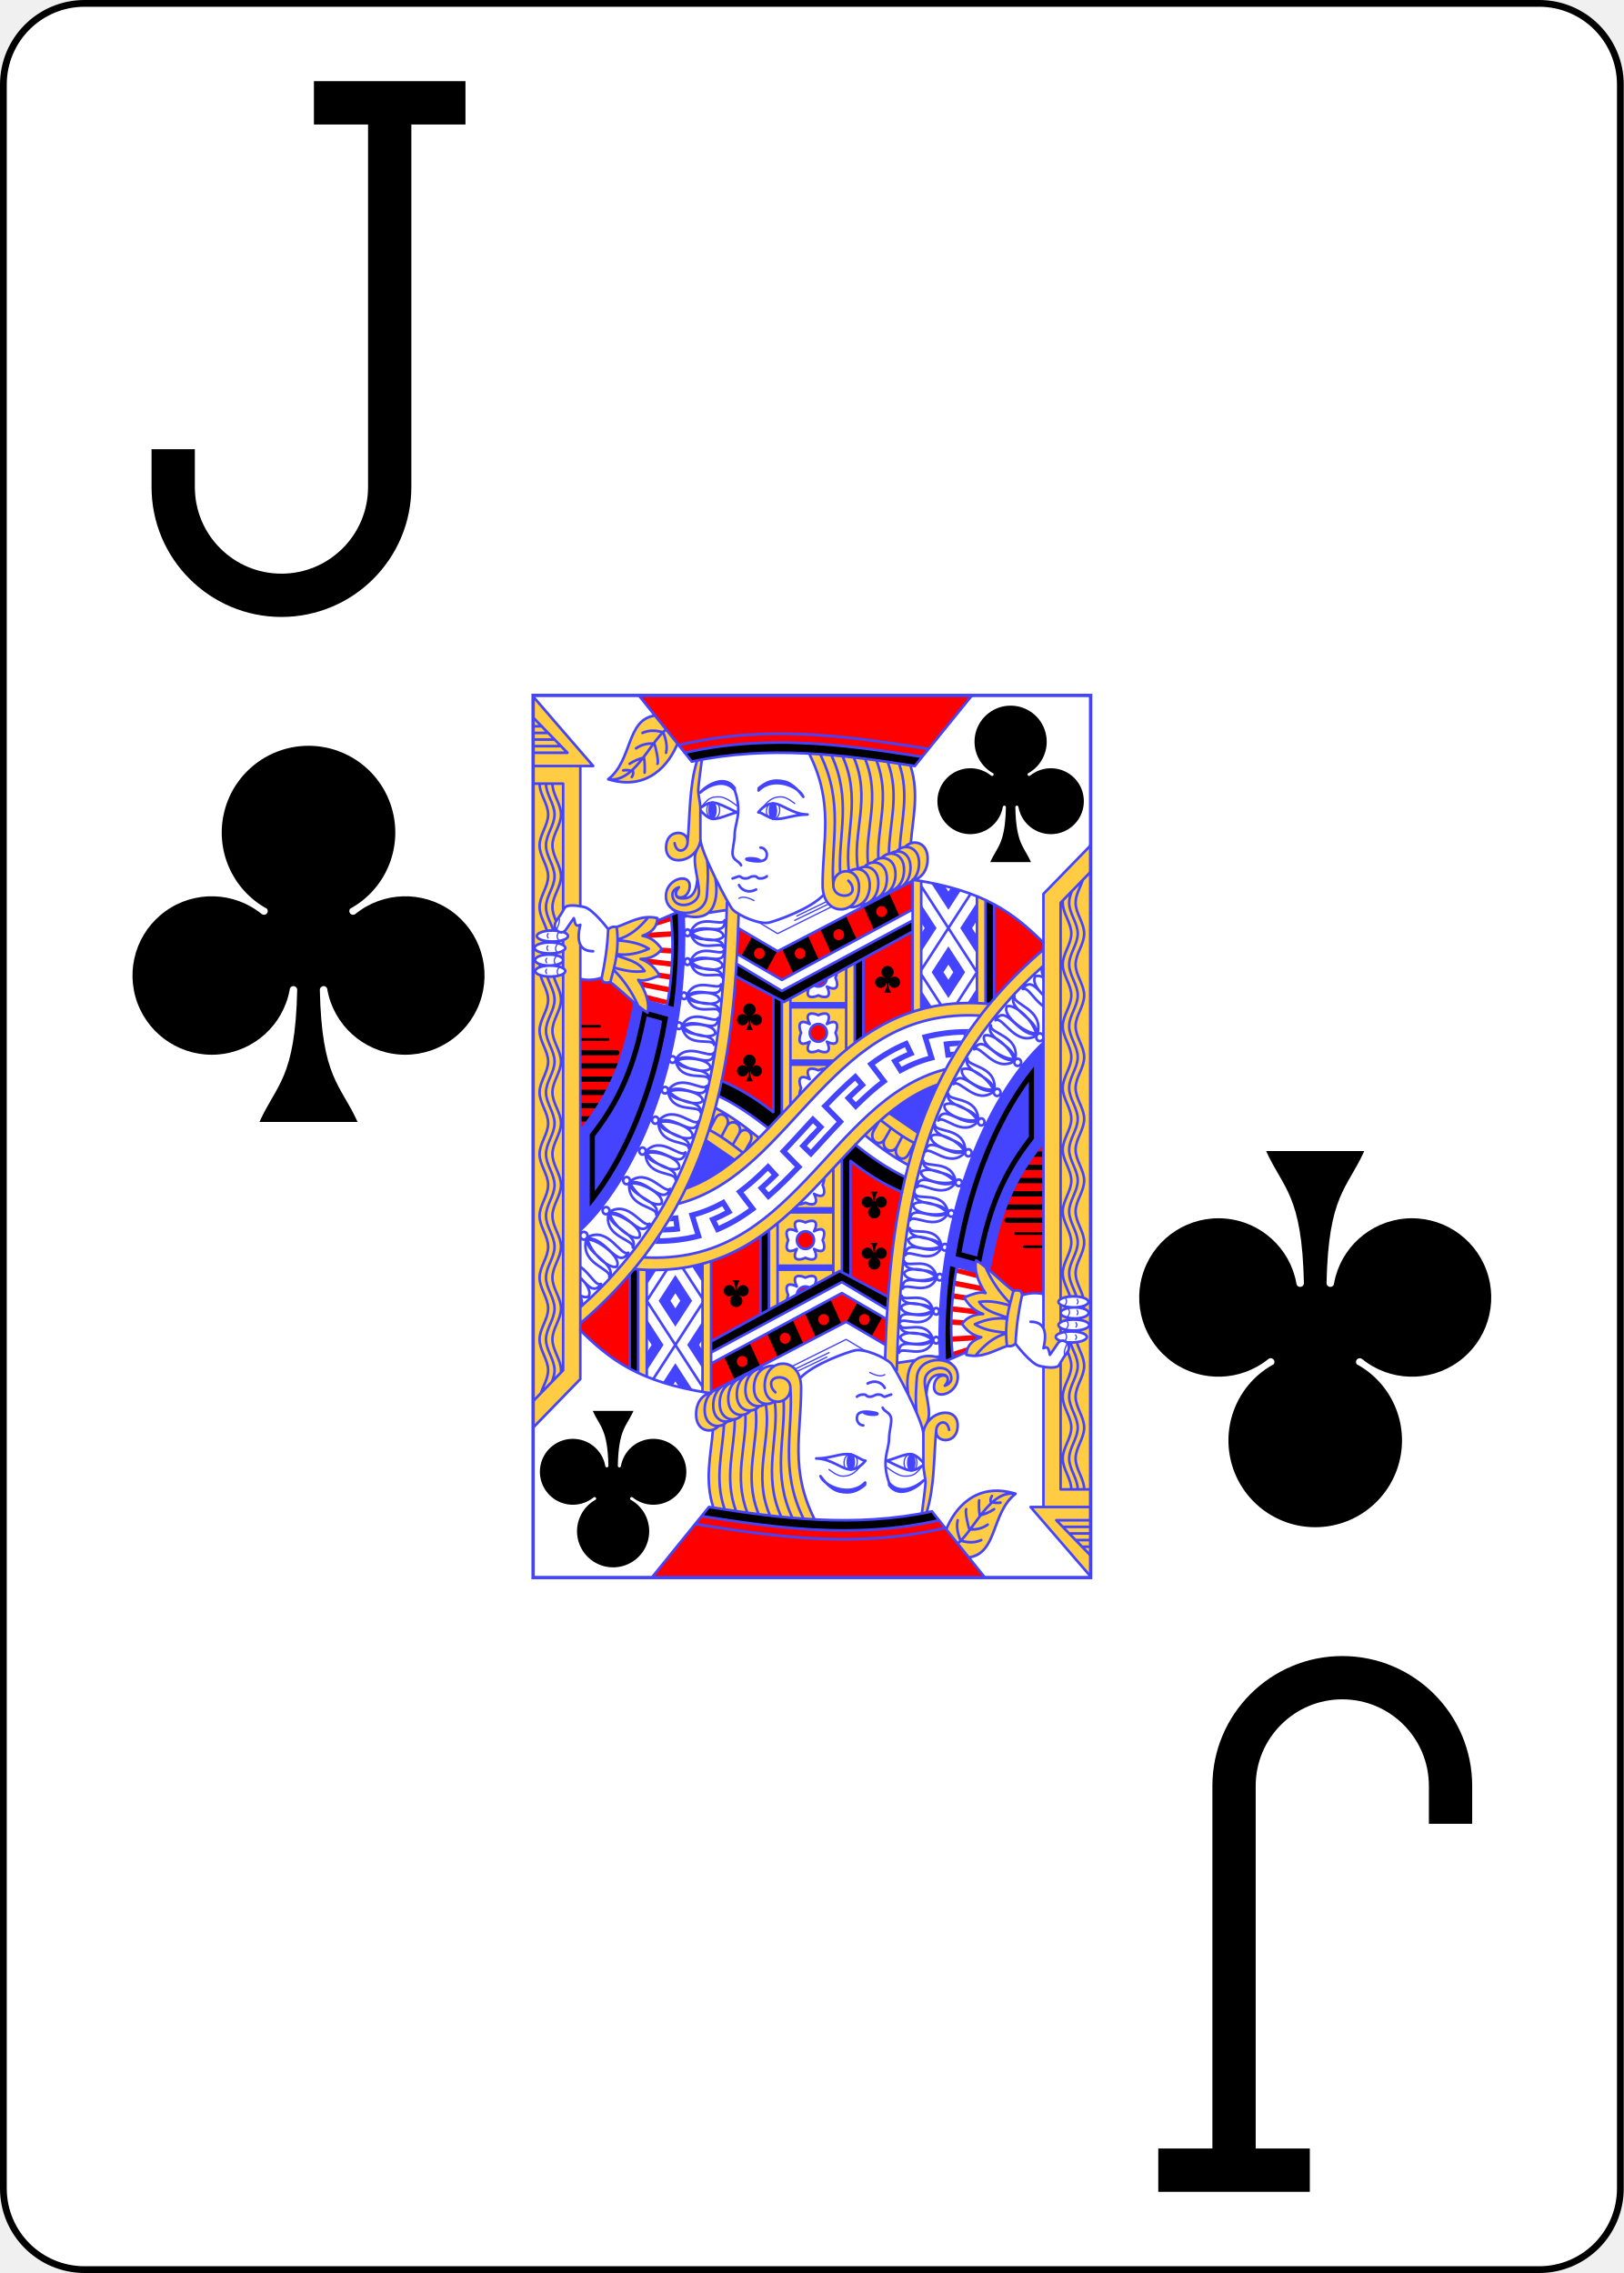
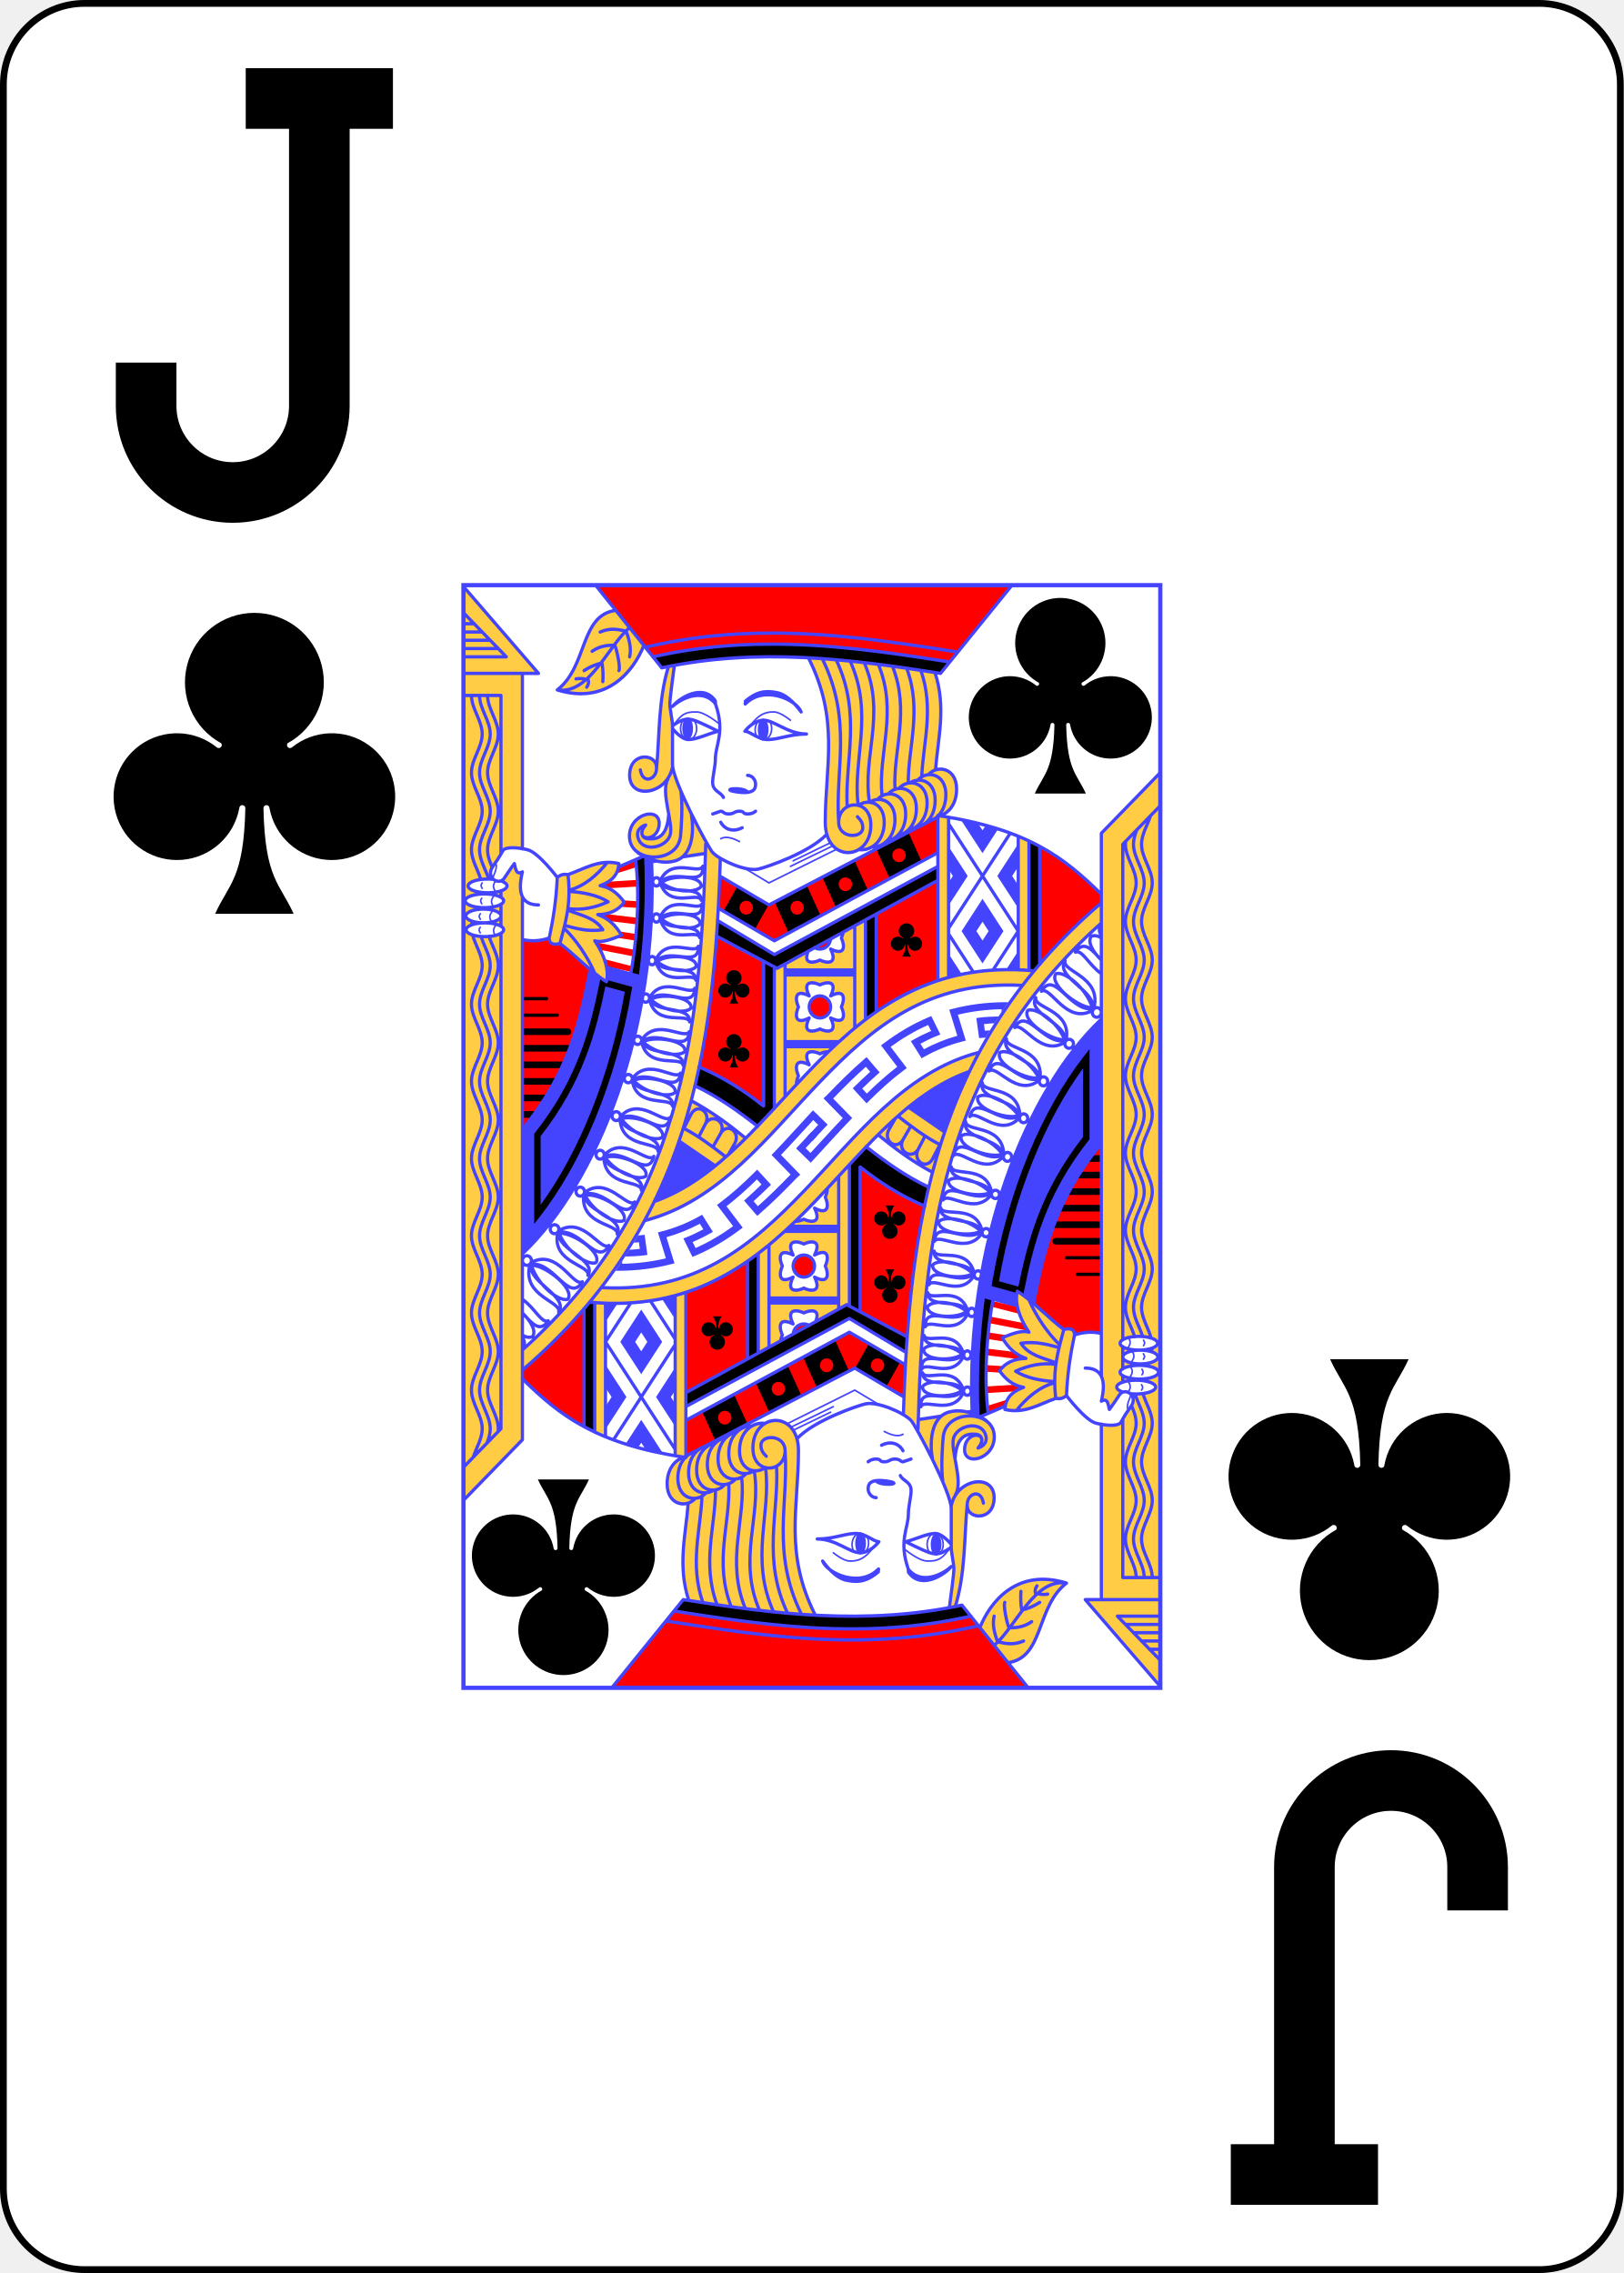
<svg xmlns="http://www.w3.org/2000/svg" xmlns:xlink="http://www.w3.org/1999/xlink" class="card" face="JC" height="3.5in" preserveAspectRatio="none" viewBox="-120 -168 240 336" width="2.5in">
  <defs>
-     <symbol id="VCJ" viewBox="-500 -500 1000 1000" preserveAspectRatio="xMinYMid">
-       <path d="M50 -460L250 -460M150 -460L150 250A100 100 0 0 1 -250 250L-250 220" stroke="black" stroke-width="80" stroke-linecap="square" stroke-miterlimit="1.5" fill="none" />
+     <symbol style="overflow:visible" id="VCJ" viewBox="-500 -500 1000 1000" preserveAspectRatio="xMinYMid">
+       <path d="M50 -460L250 -460M150 -460L150 250A100 100 0 0 1 -250 250L-250 220" stroke="black" stroke-width="140" stroke-linecap="square" stroke-miterlimit="1.5" fill="none" />
    </symbol>
    <symbol id="SCJ" viewBox="-600 -600 1200 1200" preserveAspectRatio="xMinYMid">
      <path d="M30 150C35 385 85 400 130 500L-130 500C-85 400 -35 385 -30 150A10 10 0 0 0 -50 150A210 210 0 1 1 -124 -51A10 10 0 0 0 -110 -65A230 230 0 1 1 110 -65A10 10 0 0 0 124 -51A210 210 0 1 1 50 150A10 10 0 0 0 30 150Z" fill="black" />
    </symbol>
    <symbol id="CJ6" preserveAspectRatio="none" viewBox="0 0 1300 2000">
      <path stroke="#44F" stroke-linecap="round" stroke-linejoin="round" stroke-width="3" fill="none" d="M524.942,513.716 570,540 696.329,478.873M61.132,535.04C54.179,543.563 55,548.227 59.572,555.454M57.437,562.749c-6.953,8.523 -6.132,13.187 -1.559,20.414M54.358,590.664c-6.953,8.523 -6.132,13.187 -1.559,20.414M61.337,615.5c-6.953,8.523 -6.132,13.187 -1.559,20.414M35,540c-3.989,5.328 -1.136,7.235 0,10M34.179,567.915c-3.989,5.328 -1.136,7.235 0,10M31.511,596.034c-3.989,5.328 -1.136,7.235 0,10M31.305,620.665c-3.989,5.328 -1.136,7.235 0,10M60,505c5,5 -5,25 -5,25M395,250c15,-20 25,-20 40,-20 15,0 40,20 40,20M535,255c15,-20 27.855,-25.694 45,-25 12.009,0.486 30,15 30,15M430.149,245.272C433.131,248.928 435,254.173 435,260c0,11.046 -6.716,20 -15,20 -8.284,0 -15,-8.954 -15,-20 0,-6.19 2.109,-11.724 5.422,-15.392M573.022,250.068C574.281,252.994 575,256.385 575,260c0,11.046 -6.716,20 -15,20 -8.284,0 -15.871,-6.052 -15.871,-17.097 0,-6.372 2.235,-12.048 5.717,-15.711M610,510l78.911,-37.135M615,500l69.819,-32.856M480,460c10.058,-6.049 25,0 35,5" />
      <use xlink:href="#SCJ" height="75" width="75" transform="translate(504,728)scale(1,0.972)rotate(0)translate(-37,-37)" />
      <use xlink:href="#SCJ" height="75" width="75" transform="translate(504,844)scale(1,0.972)rotate(0)translate(-37,-37)" />
      <use xlink:href="#SCJ" height="75" width="75" transform="translate(826,643)scale(1,0.972)rotate(0)translate(-37,-37)" />
    </symbol>
    <symbol id="CJ5" preserveAspectRatio="none" viewBox="0 0 1300 2000">
      <path stroke="#44F" stroke-linecap="round" stroke-linejoin="round" stroke-width="6" fill="none" d="M921.558,121.325l-25.06,-3.831C790.986,101.362 682.195,86.319 569.248,86.885 501.48,87.224 432.215,93.183 361.268,107.896l-22.184,4.6M425,415c5,25 5,75 -30,85 -35,10 -70,-15 -70,-15M110,478.448V160M7.4505806e-8,1660 110,1550V565.476M109.952,1423.791C424.079,1162.69 468.218,839.167 479.238,495.464M355.727,1118.101C598.778,1034.369 691.652,666.23 1063.973,699.43M337.798,1152.659C477.381,1117.627 566.804,1000.211 664.916,900.932 763.64,801.032 867.291,716.741 1042.07,725.935M452.012,469.223C442.44,813.792 407.376,1129.21 110,1387.2M1075,473.933v213.595M1055,464.08V698.413M1035,455.46V697.397M905,420.772V711.33M885,417.693V717.28M888.351,418.243C1053.687,443.043 1120.384,493.996 1190.053,560.563M411.109,985.253c28.188,14.13 52.952,32.587 77.586,51.208M425.075,935.134c39.019,20.444 70.871,43.709 100.957,67.668M431.664,907.977c43.893,20.069 81.163,46.299 117.275,73.608M439.2,873.673c45.425,18.698 84.554,43.2 120.342,70.782M475.757,586.08 580,645 885.052,485.211M473.693,607.988 580,670 885.077,510.198M472.061,636.489 585,695 884.973,535.337M560,682.157V944.565M580,692.027V949.354M600,686.947V927.439M730,617.816V803.492M750,607.245v180.717M770,596.88v176.713M478.285,527.592 570,580 889.196,418.274M685,765a20,20 0 0 0 -20,-20 20,20 0 0 0 -20,20 20,20 0 0 0 20,20 20,20 0 0 0 20,-20v0M645,745c-15,-30 10,-25 20,-20 10,-5 35,-10 20,20 30,-15 25,10 20,20 5,10 10.599,34.355 -20,20 15,30 -10,25 -20,20 -10,5 -35,10 -20,-20 -30,15 -25,-10 -20,-20 -5,-10 -10,-35 20,-20v0M621.222,904.551C621.281,899.512 623.141,893.719 625,890c-5,-10 -10,-35 20,-20 -15,-30 10,-25 20,-20 3.933,-1.966 10.186,-3.933 15.413,-3.77M654.932,657.285C657.889,659.011 661.329,660 665,660c10.345,0 18.856,-7.855 19.894,-17.926M708.47,629.032C707.858,633.057 706.429,637.142 705,640c5,10 10.599,34.355 -20,20 15,30 -10,25 -20,20 -9.483,4.741 -32.455,9.483 -22.013,-15.623M402.493,1008.329l67.145,44.763M905.363,433.044l129.765,194.647M1035.361,626.959l-47.642,71.463M905.819,633.729l45.682,68.523M1019.995,450.008C981.781,507.328 942.838,565.743 905.982,621.026M905.55,674.789l21.318,31.977M1016.166,697.213 1035,668.963M438.925,1000.675l12.606,-23.725c12.105,-20.216 39.571,-3.424 28.547,17.131l-14.461,24.478M480.078,994.081c12.105,-20.216 37.365,-2.357 26.341,18.198l-12.107,20.494M411.109,985.253l14.081,-26.502c12.105,-20.216 37.365,-2.356 26.341,18.198M70,487.069V200H1.1920929e-6M70,566.092V554.187M70,618.432V578.407M-1.4901161e-7,1600 70,1530V631.363M2.9802322e-7,160H140L0,2.5M0,130H80L-1.1920929e-6,50M315,895a7.5,7.5 0 0 1 -7.5,7.5 7.5,7.5 0 0 1 -7.5,-7.5 7.5,7.5 0 0 1 7.5,-7.5 7.5,7.5 0 0 1 7.5,7.5v0M315,895c30,-40 80,5 90,-10M315,900c9.92,49.006 72.409,27.159 75,45M317.967,896.204C350.854,878.304 400,925 405,885M390,945C395,915 323.67,924.636 317.582,898.758 342.271,923.29 385,930 395,920M395,920c4.031,-20.98 -63.401,-33.217 -80,-20M332.448,825.126a7.46,7.5 0 0 1 -7.022,7.916 7.46,7.5 0 0 1 -7.874,-7.059 7.46,7.5 0 0 1 7.022,-7.916 7.46,7.5 0 0 1 7.874,7.059v0M332.448,825.126C359.967,783.477 412.179,825.547 421.257,810M332.732,830.118c12.637,48.359 73.452,22.978 77.039,40.641M335.463,826.158C367.105,806.409 418.565,850.22 421.257,810M409.771,870.759c3.26,-30.237 -67.029,-16.541 -74.545,-42.029 25.912,23.081 68.727,27.339 78.089,16.784M413.316,845.514c2.811,-21.176 -64.85,-29.54 -80.583,-15.396M347.101,748.305a7.124,7.5 0 0 1 -6.53,8.077 7.124,7.5 0 0 1 -7.673,-6.874 7.124,7.5 0 0 1 6.53,-8.077 7.124,7.5 0 0 1 7.673,6.874v0M347.101,748.305c25.358,-42.277 76.13,-1.433 84.456,-17.186M347.482,753.289c13.127,48.052 70.631,21.264 74.443,38.839M350.003,749.266c29.776,-20.479 79.868,22.124 81.555,-18.148M421.926,792.128c2.449,-30.304 -64.357,-14.978 -72.093,-40.284 25.246,22.473 66.216,25.734 74.922,14.964M424.755,766.808c2.218,-21.236 -62.563,-28.025 -77.273,-13.519M358.61,679.76a6.852,7.5 0 0 1 -5.624,8.638 6.852,7.5 0 0 1 -7.892,-6.155 6.852,7.5 0 0 1 5.624,-8.638 6.852,7.5 0 0 1 7.892,6.155v0M358.61,679.76C379.592,635.345 431.45,671.448 438.192,655M359.366,684.691c16.35,46.688 69.351,14.799 74.384,31.965M361.466,680.455C388.391,657.359 439.736,695.276 438.192,655M433.751,716.655c-0.032,-30.414 -62.847,-9.104 -72.245,-33.617 25.956,20.107 65.471,19.651 72.969,8.134M434.475,691.172c0.459,-21.358 -62.151,-22.264 -75.108,-6.482M366.668,602.411a6.762,7.5 0 0 1 -5.549,8.638 6.762,7.5 0 0 1 -7.788,-6.155 6.762,7.5 0 0 1 5.549,-8.638 6.762,7.5 0 0 1 7.788,6.155v0M366.668,602.411c20.705,-44.414 71.877,-8.311 78.53,-24.76M367.415,607.342c16.134,46.688 68.434,14.799 73.4,31.965M369.486,603.107c26.57,-23.096 77.235,14.821 75.712,-25.455M440.815,639.307c-0.031,-30.414 -62.016,-9.104 -71.29,-33.617 25.613,20.107 64.605,19.651 72.004,8.134M441.53,613.824c0.453,-21.358 -61.329,-22.264 -74.115,-6.482M366.798,536.693a6.924,7.5 0 0 1 -5.482,8.789 6.924,7.5 0 0 1 -8.114,-5.938 6.924,7.5 0 0 1 5.482,-8.789 6.924,7.5 0 0 1 8.114,5.938v0M366.798,536.693c20.172,-44.973 73.387,-10.296 79.819,-26.923M367.675,541.602c17.59,46.227 70.395,12.902 75.874,29.925M369.698,537.311c26.667,-23.823 79.405,12.68 76.918,-27.541M443.549,571.527c-0.732,-30.403 -63.693,-7.386 -73.751,-31.635 26.682,19.392 66.587,17.859 73.896,6.14M443.694,546.033c-0.028,-21.364 -63.293,-20.561 -76.019,-4.43M292.672,964.013a7.73,8.033 0 0 1 -8.614,6.994 7.73,8.033 0 0 1 -6.73,-8.952 7.73,8.033 0 0 1 8.614,-6.994 7.73,8.033 0 0 1 6.73,8.952v0M292.672,964.013c35.714,-38.606 81.208,15.762 93.322,1.121M292.044,969.328c3.99,53.393 70.658,38.328 71.067,57.632M295.556,965.68c35.891,-14.734 80.297,41.325 90.438,-0.546M363.111,1026.96c8.884,-31.239 -65.294,-30.31 -68.269,-58.615 22.173,29.303 65.039,42.016 76.525,32.691M371.367,1001.036c6.76,-21.777 -60.682,-43.591 -79.323,-31.708M262.606,1034.063a7.673,8.013 0 0 1 -8.611,6.894 7.673,8.013 0 0 1 -6.601,-8.994 7.673,8.013 0 0 1 8.611,-6.894 7.673,8.013 0 0 1 6.601,8.994v0M262.606,1034.063c35.786,-38.169 80.465,16.492 92.617,2.003M261.936,1039.359c3.494,53.295 69.797,38.901 70.034,58.16M265.454,1035.753c35.752,-14.356 79.338,41.981 89.769,0.313M331.971,1097.518c9.091,-31.076 -64.543,-30.852 -67.249,-59.113 21.752,29.439 64.188,42.526 75.67,33.333M340.392,1071.738c6.9,-21.658 -59.849,-44.056 -78.455,-32.38M225.491,1102.246a7.898,8.152 0 0 1 -9.769,5.591 7.898,8.152 0 0 1 -5.417,-10.083 7.898,8.152 0 0 1 9.769,-5.591 7.898,8.152 0 0 1 5.417,10.082v0M225.491,1102.246c41.975,-32.813 79.539,29.179 94.014,16.5M224.041,1107.47c-4.174,54.177 65.425,50.06 62.873,69.478M228.146,1104.392c38.486,-8.856 74.694,54.653 91.36,14.353M286.914,1176.948c13.765,-29.85 -61.243,-41.14 -59.898,-70.002 17.877,33.026 59.188,52.832 72.213,45.377M299.228,1152.323c10.167,-20.715 -54.549,-53.693 -75.187,-44.852M177.494,1171.167a8.084,8.122 0 0 1 -10.525,4.484 8.084,8.122 0 0 1 -4.463,-10.574 8.084,8.122 0 0 1 10.525,-4.484 8.084,8.122 0 0 1 4.463,10.574v0M177.494,1171.167c46.141,-27.976 77.917,37.499 93.971,26.5M175.474,1176.186c-9.891,53.225 61.377,56.663 56.757,75.625M179.973,1173.58c40.094,-4.617 70.332,62.213 91.492,24.087M232.231,1251.811c17.119,-28.087 -58.05,-47.373 -53.675,-75.823 14.756,34.651 54.74,58.735 68.774,52.755M247.329,1228.744c12.506,-19.426 -49.929,-59.087 -71.856,-52.557M126.003,1228.766a8.414,8.715 0 0 1 -11.224,4.094 8.414,8.715 0 0 1 -3.952,-11.625 8.414,8.715 0 0 1 11.224,-4.093 8.414,8.715 0 0 1 3.952,11.625v0M126.003,1228.766c49.745,-26.853 78.519,45.407 95.909,34.709M123.579,1234.005c-13.721,56.334 60.095,64.816 54.068,84.812M128.422,1231.516c41.952,-2.244 69.039,71.364 93.49,31.959M177.647,1318.817c19.603,-28.926 -57.24,-54.644 -50.853,-84.816 13.087,38.103 53.066,66.588 68.032,61.13M194.826,1295.13c14.25,-19.961 -48.045,-66.641 -71.247,-61.125M110.323,1212.531C248.864,1085.094 364.673,805.728 350.93,497.689M128.501,1363.393C136.699,1353.801 126.187,1335.136 110,1320M110,1360c7.738,5.039 13.609,4.707 18.501,3.393M110,1385c5.306,-6.524 4.355,-12.857 1.003,-19.872M110,1320c17.689,18.562 31.778,36.964 48.471,14.665M110.704,1295.793c22.171,15.196 35.716,44.344 47.538,38.425M110.313,986.836C198.985,880.847 217.434,789.003 236.453,697.044M15,200c0,24.267 20,45.733 20,70 0,24.267 -20,45.733 -20,70M17.257,634.906C22.489,653.366 35,670.807 35,690c0,24.267 -20,45.733 -20,70M16.199,609.324c-0.448,2.082 -0.786,4.178 -0.988,6.295M15,340c0,24.267 20,45.733 20,70 0,24.267 -20,45.733 -20,70 0,18.667 11.834,35.676 17.296,53.577M15,760c0,24.267 20,45.733 20,70 0,24.267 -20,45.733 -20,70 0,24.267 20,45.733 20,70 0,24.267 -20,45.733 -20,70 0,24.267 20,45.733 20,70 0,24.267 -20,45.733 -20,70 0,24.267 20,45.733 20,70 0,24.267 -20,45.733 -20,70 0,24.267 20,45.733 20,70 0,24.267 -20,45.733 -20,70 0,24.267 20,45.733 20,70 0,17.992 -10.994,34.445 -16.68,51.641M30,200c0,24.267 20,45.733 20,70 0,24.267 -20,45.733 -20,70M33.147,637.832C38.78,655.219 50,671.824 50,690c0,24.267 -20,45.733 -20,70M30,340c0,24.267 20,45.733 20,70 0,24.267 -20,45.733 -20,70 0,18.209 11.261,34.842 16.883,52.264M30,760c0,24.267 20,45.733 20,70 0,24.267 -20,45.733 -20,70 0,24.267 20,45.733 20,70 0,24.267 -20,45.733 -20,70 0,24.267 20,45.733 20,70 0,24.267 -20,45.733 -20,70 0,24.267 20,45.733 20,70 0,24.267 -20,45.733 -20,70 0,24.267 20,45.733 20,70 0,24.267 -20,45.733 -20,70 0,24.267 20,45.733 20,70 0,8.743 -2.596,17.123 -5.918,25.401M45,200c0,24.267 20,45.733 20,70 0,24.267 -20,45.733 -20,70M47.774,636.652C53.267,654.469 65,671.413 65,690c0,24.267 -20,45.733 -20,70M45,340c0,24.267 20,45.733 20,70 0,24.267 -20,45.733 -20,70 0,11.029 4.131,21.479 8.638,31.876M45,760c0,24.267 20,45.733 20,70 0,24.267 -20,45.733 -20,70 0,24.267 20,45.733 20,70 0,24.267 -20,45.733 -20,70 0,24.267 20,45.733 20,70 0,24.267 -20,45.733 -20,70 0,24.267 20,45.733 20,70 0,24.267 -20,45.733 -20,70 0,24.267 20,45.733 20,70 0,24.267 -20,45.733 -20,70 0,24.267 20,45.733 20,70 0,1.502 -0.077,2.993 -0.22,4.475M9.747479e-5,115H64.039M3.2732335e-4,100H48.851M-3.7619512e-4,85 35.304,85M3.2874958e-5,70H20.525M140,580c-29.951,-0.016 -40.027,-19.94 -30,-60 -12.409,6.549 -12.465,-6.157 -15,-15 0,0 -8.695,11.232 -18.695,26.232C66.305,546.232 40,530 55,510c15,-20 16.464,-26.464 20,-30 5,-5 25,-5 45,0 20,5 55,50 55,50 -1.704,40.187 -7.501,76.003 -15,110 -16.58,5.561 -33.036,6.416 -49.377,2.902M71.373,536.894c6.157,2.24 9.933,5.263 9.933,8.591 0,6.904 -16.254,12.5 -36.305,12.5 -20.051,0 -36.305,-5.596 -36.305,-12.5 0,-6.904 16.254,-12.5 36.305,-12.5 3.53,0 6.943,0.173 10.17,0.497M75,572.5A35.858,12.5 0 0 1 39.142,585 35.858,12.5 0 0 1 3.284,572.5 35.858,12.5 0 0 1 39.142,560 35.858,12.5 0 0 1 75,572.5v0M70,600A32.742,12.5 0 0 1 37.258,612.5 32.742,12.5 0 0 1 4.516,600 32.742,12.5 0 0 1 37.258,587.5 32.742,12.5 0 0 1 70,600v0M75,625A35,12.5 0 0 1 40,637.5 35,12.5 0 0 1 5,625 35,12.5 0 0 1 40,612.5 35,12.5 0 0 1 75,625v0M175,530c9.012,-6.7 14.397,-5.617 20,-5 6.602,53.925 -5.186,88.42 -15,125 -13.357,3.344 -19.993,-0.02 -20,-10M195,525c30,-10 58.099,-28.711 95,-20 -0.465,7.087 -2.195,12.971 -4.912,17.916C278.989,534.014 267.914,540.382 255,545c21.582,3.661 34.214,15.941 45,30 -10.033,13.449 -26.229,22.431 -49.384,22.463C271.315,604.685 284.062,617.311 295,635c-18.492,7.153 -37.007,14.354 -50,10 19.289,27.697 26.761,54.112 21.773,74.31C237.075,701.195 205.063,667.576 180,650M268.591,502.865c-19.968,23.703 -42.549,42.82 -71.627,50.534l0.314,2.014c27.151,1.82 53.022,6.851 72.722,18.898 -24.548,10.717 -49.297,15.727 -74.99,12.402l-0.156,2.753C218.159,598.765 244.968,602.452 260,625c-27.967,3.853 -49.066,-2.197 -70.957,-7.729l-1.28,4.911c23.946,23.099 43.122,50.723 57.776,82.638M409.668,492.691c15.885,-2.427 31.2,-4.718 41.922,-6.162M340.523,503.13c2.789,-0.3 10.017,-1.362 19.685,-2.832M288.81,511.329l47.735,-19.89 3.637,2.778C343.136,565.525 339.937,637.433 330,710l-62.98,-16.795M321.054,497.738c0.589,4.567 1.12,9.137 1.594,13.711 6.125,64.647 0.077,137.84 -10.709,193.962M643.803,132.176C701.96,244.697 675,327.057 675,430c0,75 85,70 85,5 0,-50 -60,-45.311 -60,-5 0,30 45,30 45,10 0,-10 -5,-15 -10,-20M669.34,133.266C726.4,245.602 693.068,334.167 700,430M695.19,135.073c48.26,98.566 16.053,183.258 20.658,266.387M721.351,137.594c45.155,96.517 4.146,179.666 15.029,261.376M747.735,140.737c41.294,93.23 -4.038,170.597 9.712,252.602M773.953,143.54c37.352,87.708 -1.183,161.463 6.958,238.512M800.409,147.046c33.11,81.81 1.072,151.58 4.616,223.483M827.096,151.351c28.605,75.469 2.72,140.801 2.651,207.295M853.334,154.703c24.951,69.449 4.407,130.388 1.698,191.728M879.702,158.639c21.365,63.523 5.329,120.003 1.027,176.354M737.198,479.634C760.06,482.813 785,465.209 785,430c0,-35.779 -30.724,-43.554 -48.2,-30.312M761.394,474.984C783.006,475.603 805,458.064 805,425c0,-35.174 -29.693,-43.284 -47.303,-30.966M789.49,464.367C808.171,460.965 825,443.922 825,415c0,-38.859 -36.24,-44.685 -52.39,-26.43M809.418,454.38C828.128,451.009 845,433.959 845,405c0,-39.224 -36.924,-44.792 -52.84,-25.909M829.835,444.303C848.378,440.754 865,423.744 865,395c0,-39 -36.504,-44.727 -52.566,-26.23M846.344,438.983C864.27,434.82 880,417.962 880,390c0,-34.529 -28.614,-42.977 -46.321,-31.623M867.705,428.641C885.059,423.957 900,407.252 900,380c0,-39.087 -36.667,-44.753 -52.673,-26.106M887.601,418.669C904.999,414.024 920,397.306 920,370c0,-38.91 -36.337,-44.701 -52.455,-26.357M393.488,145.734C390.692,165.756 385,207.455 385,215c0,10 5,30 5,40v70c0,30 67.094,152.094 75,160 15,15 63.177,34.874 85,30 15.768,-3.522 96.225,-30.183 127.661,-63.115M382.576,147.228C363.268,207.665 366.103,272.149 360,335c-1.733,17.844 -25.582,26.283 -30,0M390,330c-10,50 -80,60 -80,15 0,-43.271 50,-40 50,-15M381.642,351.232c-15,25 12.013,83.236 3.358,103.768 -9.923,23.54 -55,30 -60,0 -2.599,-15.596 15,-20 15,-20M382.947,415C380.073,463.281 354.797,460.347 345,460 330.009,459.469 330,445 340,435M405.624,373.525c4.031,25.81 0.439,70.852 -0.624,81.475 -5,50 -90,50 -95,5 -5,-45 58.774,-61.204 55,-25 -3.544,33.995 -49.455,27.568 -25,0M480,430c5,10 20,20 40,10M465,415l15,-5c5,0 5,5 15,5 10,0 10,-5 20,-5 10,0 5,5 15,5 10,0 15,-5 15,-5M390,220c11.318,-14.134 56.376,-43.415 80,-10 -1.399,-1.496 1.277,6.539 0,5 -25.008,-30.136 -66.371,-7.783 -80,5v0M630,230c-5.438,-6.79 -22.697,-30.539 -45,-35 -25,-5 -40,0 -59.073,15.401 1.399,-1.496 -1.412,6.416 0,5C560.27,180.947 621.088,207.036 630,230v0M470,215c18.673,51.658 0,74.505 0,100 0,15 -6.095,35.06 -5,45 1.595,14.471 15,15 20,25M530,375c-10,-10 -55,-5 -20,0 35,5 35,-7.929 35,-15 0,-5 -5,-15 -15,-15M525,265c0,0 15,-20 35,-20 20,0 45,25 80,25 -30,0 -50.011,9.323 -70,10 -20.501,0.695 -35,-15 -45,-15M390,255c15,-10 25,-15 40,-10 15,5 45,20 45,20M475,265c-20,5 -40,15 -55,15 -14.142,0 -30,-20 -30,-20M246.471,5.6251884e-5 370,150c180.66,-37.466 351.908,-15.7 520,10L1023.334,-3.2305717e-4M906.793,139.3l-13.317,-2.036C788.176,121.164 680.547,106.362 569.412,106.902c-66.681,0.324 -134.623,6.172 -204.082,20.576l-12.231,2.537M284.046,45.688C216.752,54.57 232.09,147.182 175,190c93.311,27.993 143.088,-35.437 161.516,-80.608M175,190c59.989,9.229 94.425,-79.494 134.753,-112.881M310,130c3.622,-15.522 -0.587,-31.178 -6.695,-46.867M255,85c18.364,-7.903 33.498,-4.91 48.503,-1.481M240,120c13.663,-9.296 27.374,-11.325 41.122,-10.975M290,155c3.267,-4.481 -3.393,-36.023 -7.714,-46.574M225,155c11.905,-7.533 22.973,-11.691 33.555,-13.886M260,175c0.69,-8.732 0.615,-23.442 -1.616,-34.617M210,170c7.27,-1.286 13.646,-0.613 19.568,1.056M230,185c4.485,-6.253 3.934,-11.496 1.8,-16.426" />
    </symbol>
    <symbol id="CJ4" preserveAspectRatio="none" viewBox="0 0 1300 2000">
      <path fill="black" d="M585,695 472.144,635.82c0.731,-9.553 1.333,-18.454 1.721,-27.602L580,670 885.039,509.676l-0.052,25.052zM439.549,873.41c-2.199,11.53 -4.911,23.275 -7.841,34.769 43.85,19.867 81.12,46.098 116.906,73.455 10.373,-10.761 21.013,-21.807 31.527,-32.624l-0.117,-256.779 -20.258,-10.249 0.006,262.529C523.754,916.873 484.625,892.371 439.549,873.41ZM750.265,787.769l-0.604,-180.377 20.091,-10.554 0.412,176.779c-6.544,4.531 -13.14,9.182 -19.899,14.152zM1075.185,473.913c-6.31,-3.433 -13.043,-6.744 -20.117,-9.89l-0.189,234.525c2.932,0.357 6.003,0.605 9.371,1.009 3.682,-3.877 7.134,-7.871 10.693,-11.942zM330,710c10.133,-73.998 13.259,-147.311 10,-220l-18.949,7.817c0.592,4.488 1.123,9.058 1.597,13.631 6.125,64.647 0.077,137.84 -10.633,193.869zM110.427,966h16.215l9.031,-12h-25.041zM110.222,936h38.588L155,924h-45.599zM110.304,876h72.578l4.926,-12h-78.084zM110.427,906h56.65l6.158,-12h-63.013zM110.304,846h85.714l4.516,-12h-90.23zM110.885,816H195c3.347,0.047 6.085,-2.653 6.085,-6 0,-3.347 -2.739,-6.047 -6.085,-6h-84.696zM110.014,783H175c4.057,0.057 4.057,-6.057 0,-6h-64.986zM110.014,753H155c4.057,0.057 4.057,-6.057 0,-6h-45.567zM255.631,712.936l-1.301,6.197C236.571,803.793 214.141,893.827 133.34,993.469L132,995.121v163.473l10.682,-13.32c76.408,-95.292 141.945,-241.845 171.152,-411.162l0.934,-5.404zm9.094,14.846L301,737.455C273.075,894.628 213.409,1031.523 144,1123.869V999.309c79.262,-98.449 103.144,-188.695 120.725,-271.527zM754.336,552.862l-25.055,-53.688 -59.849,30.324 25.747,55.172M712.5,530c6.904,0 12.5,5.596 12.5,12.5 0,6.904 -5.596,12.5 -12.5,12.5 -6.904,0 -12.5,-5.596 -12.5,-12.5 0,-6.904 5.596,-12.5 12.5,-12.5zM770.068,478.361l25.159,53.913 59.387,-31.313 -24.425,-52.34zM812.5,477.5c6.904,0 12.5,5.596 12.5,12.5 0,6.904 -5.596,12.5 -12.5,12.5 -6.904,0 -12.5,-5.596 -12.5,-12.5 0,-6.904 5.596,-12.5 12.5,-12.5zM580.725,574.767l26.03,55.778 59.723,-30.594 -26.014,-55.745zM622.5,572.5c6.904,0 12.5,5.596 12.5,12.5 0,6.904 -5.596,12.5 -12.5,12.5 -6.904,0 -12.5,-5.596 -12.5,-12.5 0,-6.904 5.596,-12.5 12.5,-12.5zM510.928,546.504l-25.942,45.228 58.425,32.917 25.905,-45.162zm26.793,31.301c3.974,5.645 2.619,13.443 -3.026,17.417 -5.645,3.974 -13.443,2.619 -17.417,-3.026 -3.974,-5.645 -2.619,-13.443 3.026,-17.417 5.645,-3.974 13.443,-2.619 17.417,3.026zM906.793,139.3l-13.317,-2.036C788.176,121.164 680.547,106.362 569.412,106.902c-66.681,0.324 -134.623,6.172 -204.082,20.576l-12.119,2.405L370,150c180.66,-37.466 351.908,-15.7 520,10L906.937,139.675 1040,-20" />
    </symbol>
    <symbol id="CJ3" preserveAspectRatio="none" viewBox="0 0 1300 2000">
      <path fill="#44F" d="M599.754,695h130.337l-0.205,15H600.164ZM599.754,825h103.859l-15.189,15h-87.849zM905.094,474.104l-0.1,41.316 8.055,12.08 -8.111,12.168 -0.1,41.611 35.854,-53.779zM1034.615,469.539 995.975,527.5 1035,586.037 1034.863,544.369 1023.617,527.5 1034.752,510.799ZM927.453,424.717l40.881,61.32 29.141,-43.711 -23.674,-5.953 -5.467,8.201 -7.668,-11.506zM968.334,568.963 929.309,627.5 968.334,686.037 987.846,656.77 1007.357,627.5 987.846,598.23Zm0,41.463 0.375,0.562 11.006,16.512 -11.006,16.512 -0.375,0.562L956.951,627.5ZM904.986,711.417c6.917,-1.744 13.964,-3.413 21.508,-4.781l-21.22,-31.594zM1016.282,697.266 1035,668.943l0.136,28.572c-6.24,-0.106 -12.531,-0.21 -18.854,-0.249zM355.942,1117.82c17.996,-36.037 33.178,-72.46 46.355,-109.484l67.413,44.868c-34.97,27.774 -72.264,50.526 -113.768,64.617zM998.835,782.289c-12.064,0.257 -24.521,0.617 -35.749,2.09l-6.264,0.822 5.176,36.404 5.926,-0.549c2.12,-0.196 4.247,-0.385 6.382,-0.564l7.837,-13.064c-3.163,0.24 -6.295,0.505 -9.424,0.771l-1.711,-12.023c6.353,-0.703 12.818,-1.261 19.418,-1.62l25.792,-38.153 -6.244,0.031c-35.369,0.173 -67.446,4.464 -97.201,11.936l-6.443,1.617 15.004,47.361c-22.248,6.063 -42.873,14.283 -62.326,24.422l-6.484,-10.062c10.007,-5.255 20.196,-10.129 30.734,-14.184l6.453,-2.482 -16.92,-33.457 -5.346,2.197c-29.992,12.327 -57.417,28.353 -83.215,47.127L779,834.713l30.283,38.77c-19.261,14.385 -37.967,30.71 -56.785,48.676l-8.586,-9.092c9.248,-8.733 18.515,-17.2 27.775,-25.191l4.789,-4.133 -24.512,-27.721 -4.666,3.934c-23.766,20.027 -46.627,42.187 -69.652,65.48l-6.053,5.275 36.041,35.895c-19.627,19.928 -39.408,41.356 -60.193,63.215l-9.139,-8.662c5.407,-5.58 10.742,-11.155 15.857,-16.631l4.268,-4.566 -9.135,-8.533 -4.266,4.566c-6.536,6.996 -13.086,13.999 -20.012,20.99l-4.496,4.539 27.387,25.959 4.301,-4.496c24.08,-25.18 46.478,-49.853 68.615,-72.064l4.412,-4.428 -35.529,-35.387c20.304,-20.457 40.44,-39.891 61.051,-57.586l8.035,9.088c-9.373,8.221 -18.736,16.745 -28.057,25.664l-4.486,4.293 25.793,27.316 4.547,-4.398c21.802,-21.086 43.159,-39.847 65.184,-55.799l5.25,-3.803 -30.105,-38.541c21.998,-15.54 45.136,-28.915 70.021,-39.631l5.494,10.865c-10.953,4.536 -21.63,9.585 -31.916,15.238l-5.875,3.229 20.051,31.104 5.096,-2.771c21.955,-11.94 45.269,-21.298 70.961,-27.719l6.451,-1.611 -14.881,-46.979c25.176,-5.853 52.104,-9.35 81.473,-9.92l0.029,5.027M-10,1670 110,1550M340,490c3.259,72.689 0.133,146.002 -10,220l-63.003,-16.796c1.771,9.448 1.717,18.248 -0.224,26.106 -10.168,-6.202 -20.607,-14.221 -30.633,-22.529 -18.706,92.222 -37.156,184.066 -125.984,289.528l0.005,225.474C248.841,1085.098 364.64,805.808 350.936,497.821M428.258,260a10,20 0 0 1 -10,20 10,20 0 0 1 -10,-20 10,20 0 0 1 10,-20 10,20 0 0 1 10,20zM569.129,262.032a10,20 0 0 1 -10,20 10,20 0 0 1 -10,-20 10,20 0 0 1 10,-20 10,20 0 0 1 10,20z" />
    </symbol>
    <symbol id="CJ2" preserveAspectRatio="none" viewBox="0 0 1300 2000">
      <path fill="red" d="M246.471 0L370 150C550.66 112.534 721.908 134.3 890 160L1023.334 0L246.471 0zM884.787 420.898L570 580L478.186 527.742C477.311 547.675 476.399 567.389 475.531 586.553L580 645L885.053 485.211L885 484.4L884.787 420.898zM1075.055 473.844L1075.32 687.189C1109.08 648.912 1146.956 612.04 1189.938 576.455L1190.027 559.941C1155.227 527.288 1121.143 497.912 1075.055 473.844zM320.646 499.514L289.023 509.168L284.645 523.051L322.646 511.449L320.646 499.514zM324.117 534.629L270.094 537.807L259.85 544.922L270.727 549.791L325.303 546.582L324.117 534.629zM884.986 535.115L770.229 596.584L769.914 773.785C804.764 750.445 842.746 730.781 885.102 717.271L884.986 535.115zM297.209 571.627C296.62 574.304 294.729 582.004 293.547 583.42L325.326 585.406L325.334 573.385L297.209 571.627zM293.547 583.42L292.908 583.381C293.076 583.756 293.296 583.72 293.547 583.42zM257.619 594.891C251.588 594.981 268.515 606.482 272.211 609.242L324.252 615.365L324.727 603.338L263.561 596.143C260.639 595.249 258.736 594.874 257.619 594.891zM290.627 627.969C303.058 631.627 278.648 639.283 284.449 639.176L321.365 644.721L322.834 632.807L290.627 627.969zM472.061 636.488C466.166 717.611 456.427 797.028 439.416 874.025C484.625 892.37 523.754 916.873 559.771 944.51L559.783 681.676L472.061 636.488zM160 640C143.42 645.561 126.963 646.415 110.311 642.5L110.156 986.6C198.984 880.847 217.435 789.003 236.426 697.018C216.343 680.41 196.64 661.669 180 650C166.643 653.344 160.007 649.98 160 640zM684.895 642.074L654.932 657.285C657.889 659.011 661.329 660 665 660C675.345 660 683.857 652.145 684.895 642.074zM247.631 647.906L254.496 661.428L318.041 673.523L318.938 661.48L247.631 647.906zM262.609 678.219L266.17 691.477L313.281 701.51L315.637 691.475L262.609 678.219zM665 745A20 20 0 0 0 645 765A20 20 0 0 0 665 785A20 20 0 0 0 685 765A20 20 0 0 0 665 745z" />
    </symbol>
    <symbol id="CJ1" preserveAspectRatio="none" viewBox="0 0 1300 2000">
      <path fill="#FC4" d="M0,2.5V1660l110,-110 -0.018,-126.234c105.296,-87.528 180.255,-182.163 233.801,-282.25 -1.872,3.513 -3.775,7.049 -5.742,10.635 139.339,-34.523 228.763,-151.939 326.875,-251.219 98.724,-99.899 202.374,-184.191 377.621,-174.982 7.526,-8.934 14.813,-17.827 21.885,-26.592 -4.277,-0.38 -8.507,-0.689 -12.711,-0.965 1.155,0.06 2.313,0.123 3.467,0.182l-0.381,-234.674c-6.481,-3.039 -12.977,-5.812 -19.758,-8.469l0.096,242.092c0.691,0.036 1.383,0.073 2.074,0.109 -159.047,-6.045 -265.297,63.26 -356.08,148.363 22.003,-20.658 44.856,-40.363 69.137,-58.227l-0.137,-180.627c-13.882,7.38 -27.815,14.802 -41.711,22.193 -0.636,3.926 -2.025,7.877 -3.418,10.664 5,10 10.599,34.355 -20,20 15,30 -10,25 -20,20 -9.483,4.741 -32.455,9.483 -22.014,-15.623l29.811,-16.09C643.528,663.861 614.288,679.411 585,695l-5.035,-2.801 0.258,256.52c-29.078,30.451 -58.047,60.053 -88.42,86.33 11.695,-10.162 23.153,-20.849 34.416,-31.988 -30.273,-24.218 -62.124,-47.482 -101.275,-67.924 -6.813,24.55 -14.315,48.867 -22.598,73.062l67.293,44.893 0.184,0.16c-34.985,27.602 -72.212,50.297 -113.846,64.631 95.578,-192 116.201,-403.263 123.262,-622.42 -17.428,-7.747 -13.268,-13.828 -27.006,-26.035 0.041,-0.67 0.071,-1.285 0.117,-1.984C431.014,428.206 390,348.455 390,325v-70c0,-10 -5,-30 -5,-40 0,-10 10,-80 10,-80l-10,5C363.674,200.667 366.173,265.689 360.268,329.611 360,304.999 310,301.729 310,345c0,37.916 49.696,36.786 71.482,5.906 -8.809,15.273 -2.759,42.101 1.586,64.871C380.073,463.281 354.797,460.347 345,460 338.205,459.759 334.498,456.651 333.396,452.396 337.372,463.072 362.419,459.759 365,435c3.774,-36.204 -60,-20 -55,25 1.226,11.03 7.257,19.357 15.369,24.953 0,0 34.631,25.047 69.631,15.047 5.769,-1.648 10.586,-4.383 14.627,-7.611 15.899,-2.121 31.18,-4.404 41.859,-5.875C441.169,824.334 402.388,1133.537 110,1387.199l-0.021,15.73 -0.119,-838.238c-4.802,-9.885 -4.813,-24.568 -0.006,-44.078v-0.541C97.595,526.439 97.524,513.807 95,505c0,0 -8.695,11.232 -18.695,26.232 -1.838,2.756 -4.227,4.45 -6.809,5.268l1.877,0.395c6.157,2.24 9.932,5.263 9.932,8.59 0,6.904 -16.254,12.5 -36.305,12.5 -20.051,0 -36.305,-5.596 -36.305,-12.5 0,-6.904 16.254,-12.5 36.305,-12.5 3.53,0 6.943,0.173 10.17,0.496l1.066,0.225C50.314,529.013 47.518,519.976 55,510c15,-20 16.464,-26.464 20,-30 4.147,-4.147 18.62,-4.842 34.848,-2.109L109.803,160H140ZM284.047,45.688C216.752,54.569 232.09,147.182 175,190 268.311,217.993 318.087,154.564 336.516,109.393ZM640,125c63.111,116.225 35,199.881 35,305 0,39.694 23.81,56.979 46.227,54.82 43.937,-3.506 110.424,-43.307 166.375,-66.15C905,414.024 920,397.306 920,370 920,360 915,329.999 880.729,334.992 885.775,268.892 906.967,202.614 865,125Zm249.127,293.311 -4.094,2.037 0.08,296.918c6.692,-2.108 13.377,-4.054 20.031,-5.891l-0.412,-290.592c-5.307,-0.83 -10.441,-1.647 -15.605,-2.473zM340,435c-2.607,2.939 -4.409,5.635 -5.553,8.07C335.618,440.293 337.494,437.506 340,435Zm-69.898,67.754C242.496,502.999 219.375,516.875 195,525c-5.603,-0.617 -10.988,-1.7 -20,5 -1.704,40.187 -7.501,76.003 -15,110 0.007,9.98 6.643,13.344 20,10 25.063,17.576 57.075,51.196 86.773,69.311C271.761,699.112 264.289,672.697 245,645c12.993,4.354 31.508,-2.847 50,-10C284.062,617.311 271.314,604.685 250.615,597.463 273.77,597.431 289.967,588.449 300,575c-10.786,-14.059 -23.418,-26.339 -45,-30 18.668,-6.676 33.492,-17.007 35,-40 -6.919,-1.633 -13.528,-2.303 -19.898,-2.246zM39.143,560A35.858,12.5 0 0 1 75,572.5 35.858,12.5 0 0 1 39.143,585 35.858,12.5 0 0 1 3.283,572.5 35.858,12.5 0 0 1 39.143,560Zm-1.885,27.5A32.742,12.5 0 0 1 70,600 32.742,12.5 0 0 1 37.258,612.5 32.742,12.5 0 0 1 4.516,600 32.742,12.5 0 0 1 37.258,587.5ZM40,612.5A35,12.5 0 0 1 75,625 35,12.5 0 0 1 40,637.5 35,12.5 0 0 1 5,625 35,12.5 0 0 1 40,612.5ZM650.322,721.221C655.391,721.25 661.25,723.125 665,725c10,-5 35,-10 20,20 30,-15 25,10 20,20 5,10 10.599,34.355 -20,20 15,30 -10,25 -20,20 -10,5 -35,10 -20,-20 -30,15 -25,-10 -20,-20 -5,-10 -10,-35 20,-20 -9.375,-18.75 -3.125,-23.828 5.322,-23.779zm0,125C655.391,846.25 661.25,848.125 665,850c3.933,-1.966 10.187,-3.932 15.414,-3.77l-14.746,14.529c0.951,-0.927 1.915,-1.84 2.869,-2.764 -4.868,4.706 -9.696,9.448 -14.488,14.221 0.146,-0.145 0.29,-0.292 0.436,-0.438l-33.262,32.771C621.282,899.512 623.141,893.719 625,890c-5,-10 -10,-35 20,-20 -9.375,-18.75 -3.125,-23.828 5.322,-23.779z" />
    </symbol>
    <rect id="XCJ" width="164.8" height="260.8" x="-82.4" y="-130.4" />
  </defs>
  <rect width="239" height="335" x="-119.5" y="-167.5" rx="12" ry="12" fill="white" stroke="black" />
-   <g transform="scale(0.5)">
+   <g transform="scale(0.625)">
    <use width="164.8" height="260.8" x="-82.4" y="-130.4" xlink:href="#CJ1" />
    <use transform="rotate(180)" width="164.8" height="260.8" x="-82.4" y="-130.4" xlink:href="#CJ1" />
    <use width="164.8" height="260.8" x="-82.4" y="-130.4" xlink:href="#CJ2" />
    <use transform="rotate(180)" width="164.8" height="260.8" x="-82.4" y="-130.4" xlink:href="#CJ2" />
    <use width="164.8" height="260.8" x="-82.4" y="-130.4" xlink:href="#CJ3" />
    <use transform="rotate(180)" width="164.8" height="260.8" x="-82.4" y="-130.4" xlink:href="#CJ3" />
    <use width="164.8" height="260.8" x="-82.4" y="-130.4" xlink:href="#CJ4" />
    <use transform="rotate(180)" width="164.8" height="260.8" x="-82.4" y="-130.4" xlink:href="#CJ4" />
    <use width="164.8" height="260.8" x="-82.4" y="-130.4" xlink:href="#CJ5" />
    <use transform="rotate(180)" width="164.8" height="260.8" x="-82.4" y="-130.4" xlink:href="#CJ5" />
    <use width="164.8" height="260.8" x="-82.4" y="-130.4" xlink:href="#CJ6" />
    <use transform="rotate(180)" width="164.8" height="260.8" x="-82.4" y="-130.4" xlink:href="#CJ6" />
    <use xlink:href="#SCJ" height="55.68" width="55.68" x="30.915" y="-132.16" />
    <use xlink:href="#XCJ" stroke="#44F" fill="none" />
  </g>
-   <g transform="rotate(180) scale(0.5)">
+   <g transform="rotate(180) scale(0.625)">
    <use xlink:href="#SCJ" height="55.68" width="55.68" x="30.915" y="-132.16" />
  </g>
-   <use xlink:href="#VCJ" height="80" width="80" x="-114.4" y="-156" />
-   <use xlink:href="#SCJ" height="66.922" width="66.922" x="-107.86" y="-63.5" />
+   <use xlink:href="#VCJ" height="64" width="64" x="-114.4" y="-156" />
+   <use xlink:href="#SCJ" height="53.538" width="53.538" x="-109.168" y="-82" />
  <g transform="rotate(180)">
-     <use xlink:href="#VCJ" height="80" width="80" x="-114.4" y="-156" />
-     <use xlink:href="#SCJ" height="66.922" width="66.922" x="-107.86" y="-63.5" />
+     <use xlink:href="#VCJ" height="64" width="64" x="-114.4" y="-156" />
+     <use xlink:href="#SCJ" height="53.538" width="53.538" x="-109.168" y="-82" />
  </g>
</svg>
